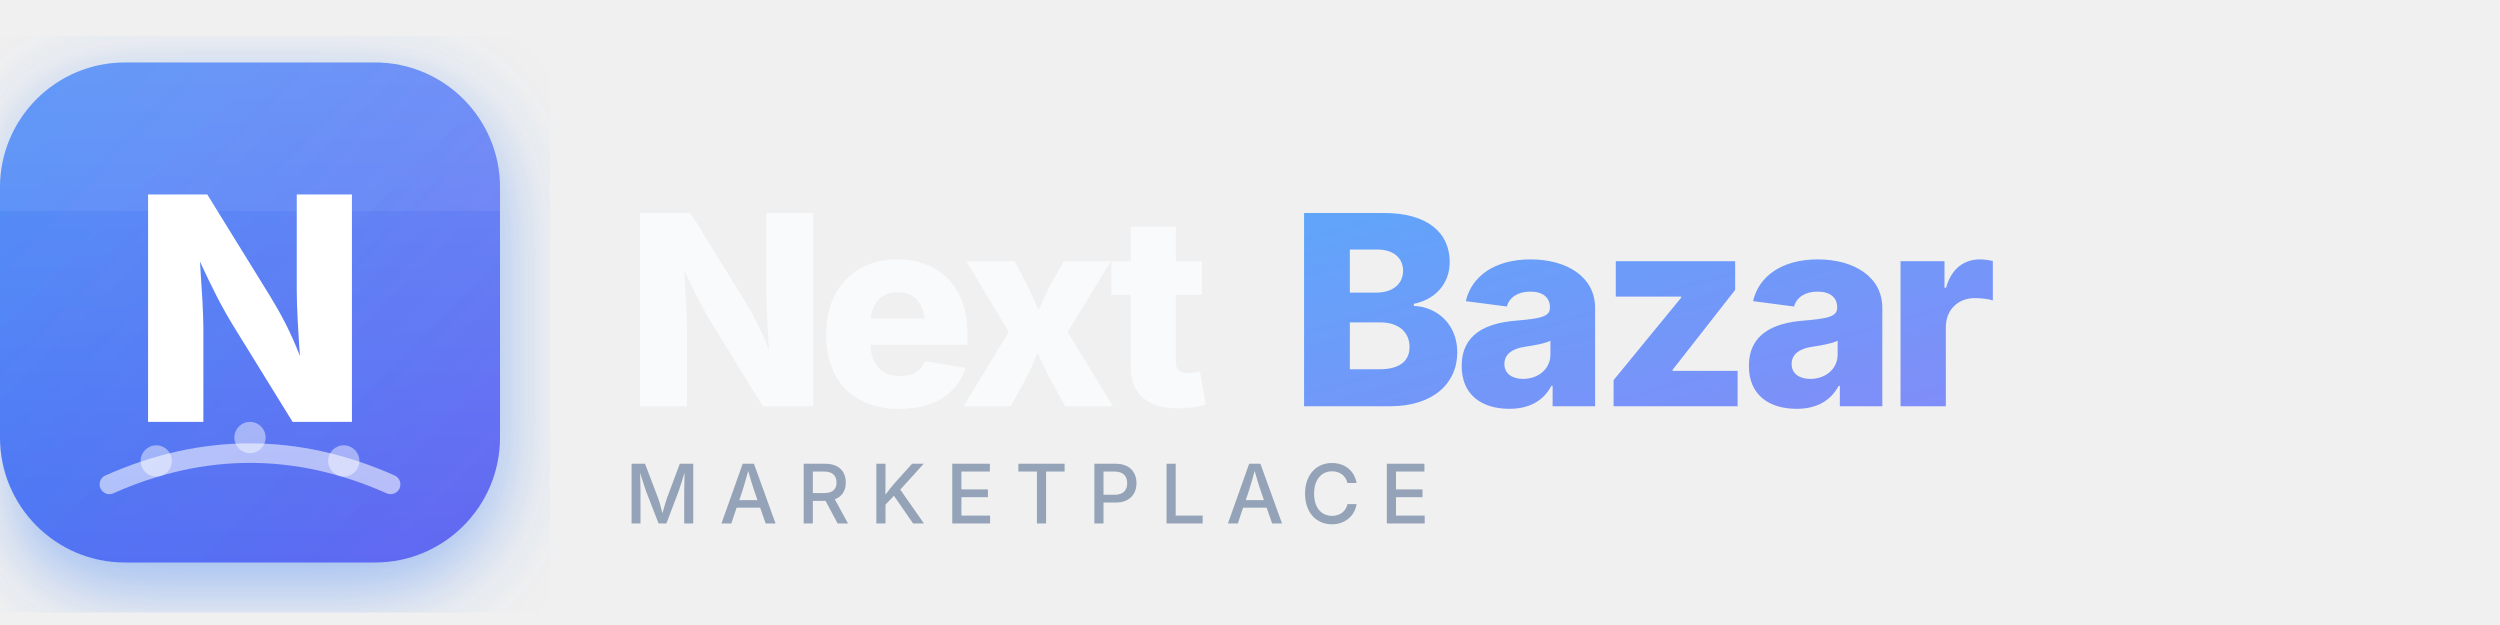
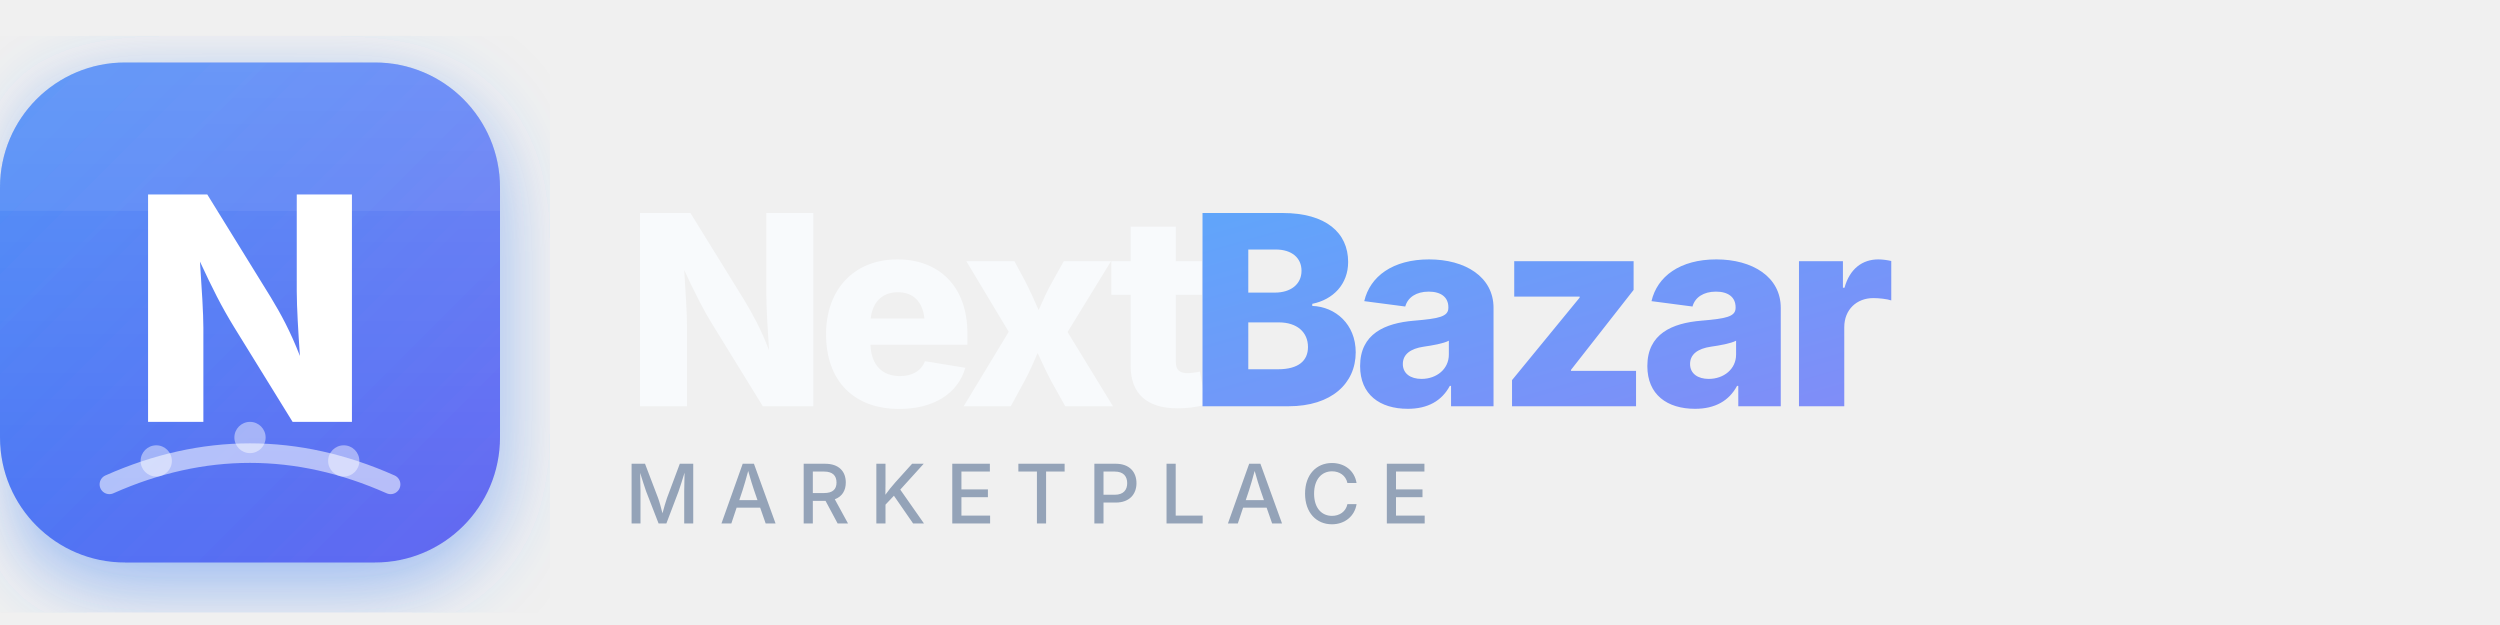
<svg xmlns="http://www.w3.org/2000/svg" viewBox="0 0 320 80" fill="none" role="img" aria-label="NextBazar">
  <defs>
    <linearGradient id="grad-main" x1="0%" y1="0%" x2="100%" y2="100%">
      <stop offset="0%" stop-color="#60A5FA" />
      <stop offset="100%" stop-color="#818CF8" />
    </linearGradient>
    <linearGradient id="grad-badge" x1="0%" y1="0%" x2="100%" y2="100%">
      <stop offset="0%" stop-color="#3B82F6" />
      <stop offset="100%" stop-color="#6366F1" />
    </linearGradient>
    <linearGradient id="grad-shine" x1="0%" y1="0%" x2="0%" y2="100%">
      <stop offset="0%" stop-color="#ffffff" stop-opacity="0.15" />
      <stop offset="100%" stop-color="#ffffff" stop-opacity="0" />
    </linearGradient>
    <filter id="shadow-dk">
      <feDropShadow dx="0" dy="3" stdDeviation="5" flood-color="#3B82F6" flood-opacity="0.5" />
    </filter>
    <clipPath id="badge-clip-dk">
      <rect x="0" y="8" width="64" height="64" rx="16" />
    </clipPath>
  </defs>
  <rect x="0" y="8" width="64" height="64" rx="16" fill="url(#grad-badge)" filter="url(#shadow-dk)" />
  <rect x="0" y="8" width="64" height="64" rx="16" fill="url(#grad-shine)" />
  <rect x="0" y="8" width="64" height="19" fill="#ffffff" fill-opacity="0.06" clip-path="url(#badge-clip-dk)" />
  <text x="32" y="54" font-family="'SF Pro Display', 'Inter', 'Helvetica Neue', Arial, sans-serif" font-size="40" font-weight="800" fill="#ffffff" text-anchor="middle" letter-spacing="-1">N</text>
  <path d="M14 62 Q32 54 50 62" stroke="#ffffff" stroke-width="2.5" stroke-linecap="round" fill="none" opacity="0.55" />
  <circle cx="20" cy="59" r="2" fill="#ffffff" opacity="0.45" />
  <circle cx="32" cy="56" r="2" fill="#ffffff" opacity="0.45" />
  <circle cx="44" cy="59" r="2" fill="#ffffff" opacity="0.45" />
  <text x="80" y="52" font-family="'SF Pro Display', 'Inter', 'Helvetica Neue', Arial, sans-serif" font-size="34" font-weight="800" fill="#F8FAFC" letter-spacing="-1.5">Next</text>
-   <text x="165" y="52" font-family="'SF Pro Display', 'Inter', 'Helvetica Neue', Arial, sans-serif" font-size="34" font-weight="800" fill="url(#grad-main)" letter-spacing="-1.5">Bazar</text>
+   <text x="152" y="52" font-family="'SF Pro Display', 'Inter', 'Helvetica Neue', Arial, sans-serif" font-size="34" font-weight="800" fill="url(#grad-main)" letter-spacing="-1.5">Bazar</text>
  <text x="80" y="67" font-family="'SF Pro Text', 'Inter', 'Helvetica Neue', Arial, sans-serif" font-size="10.5" font-weight="500" fill="#94A3B8" letter-spacing="2.5">MARKETPLACE</text>
</svg>
